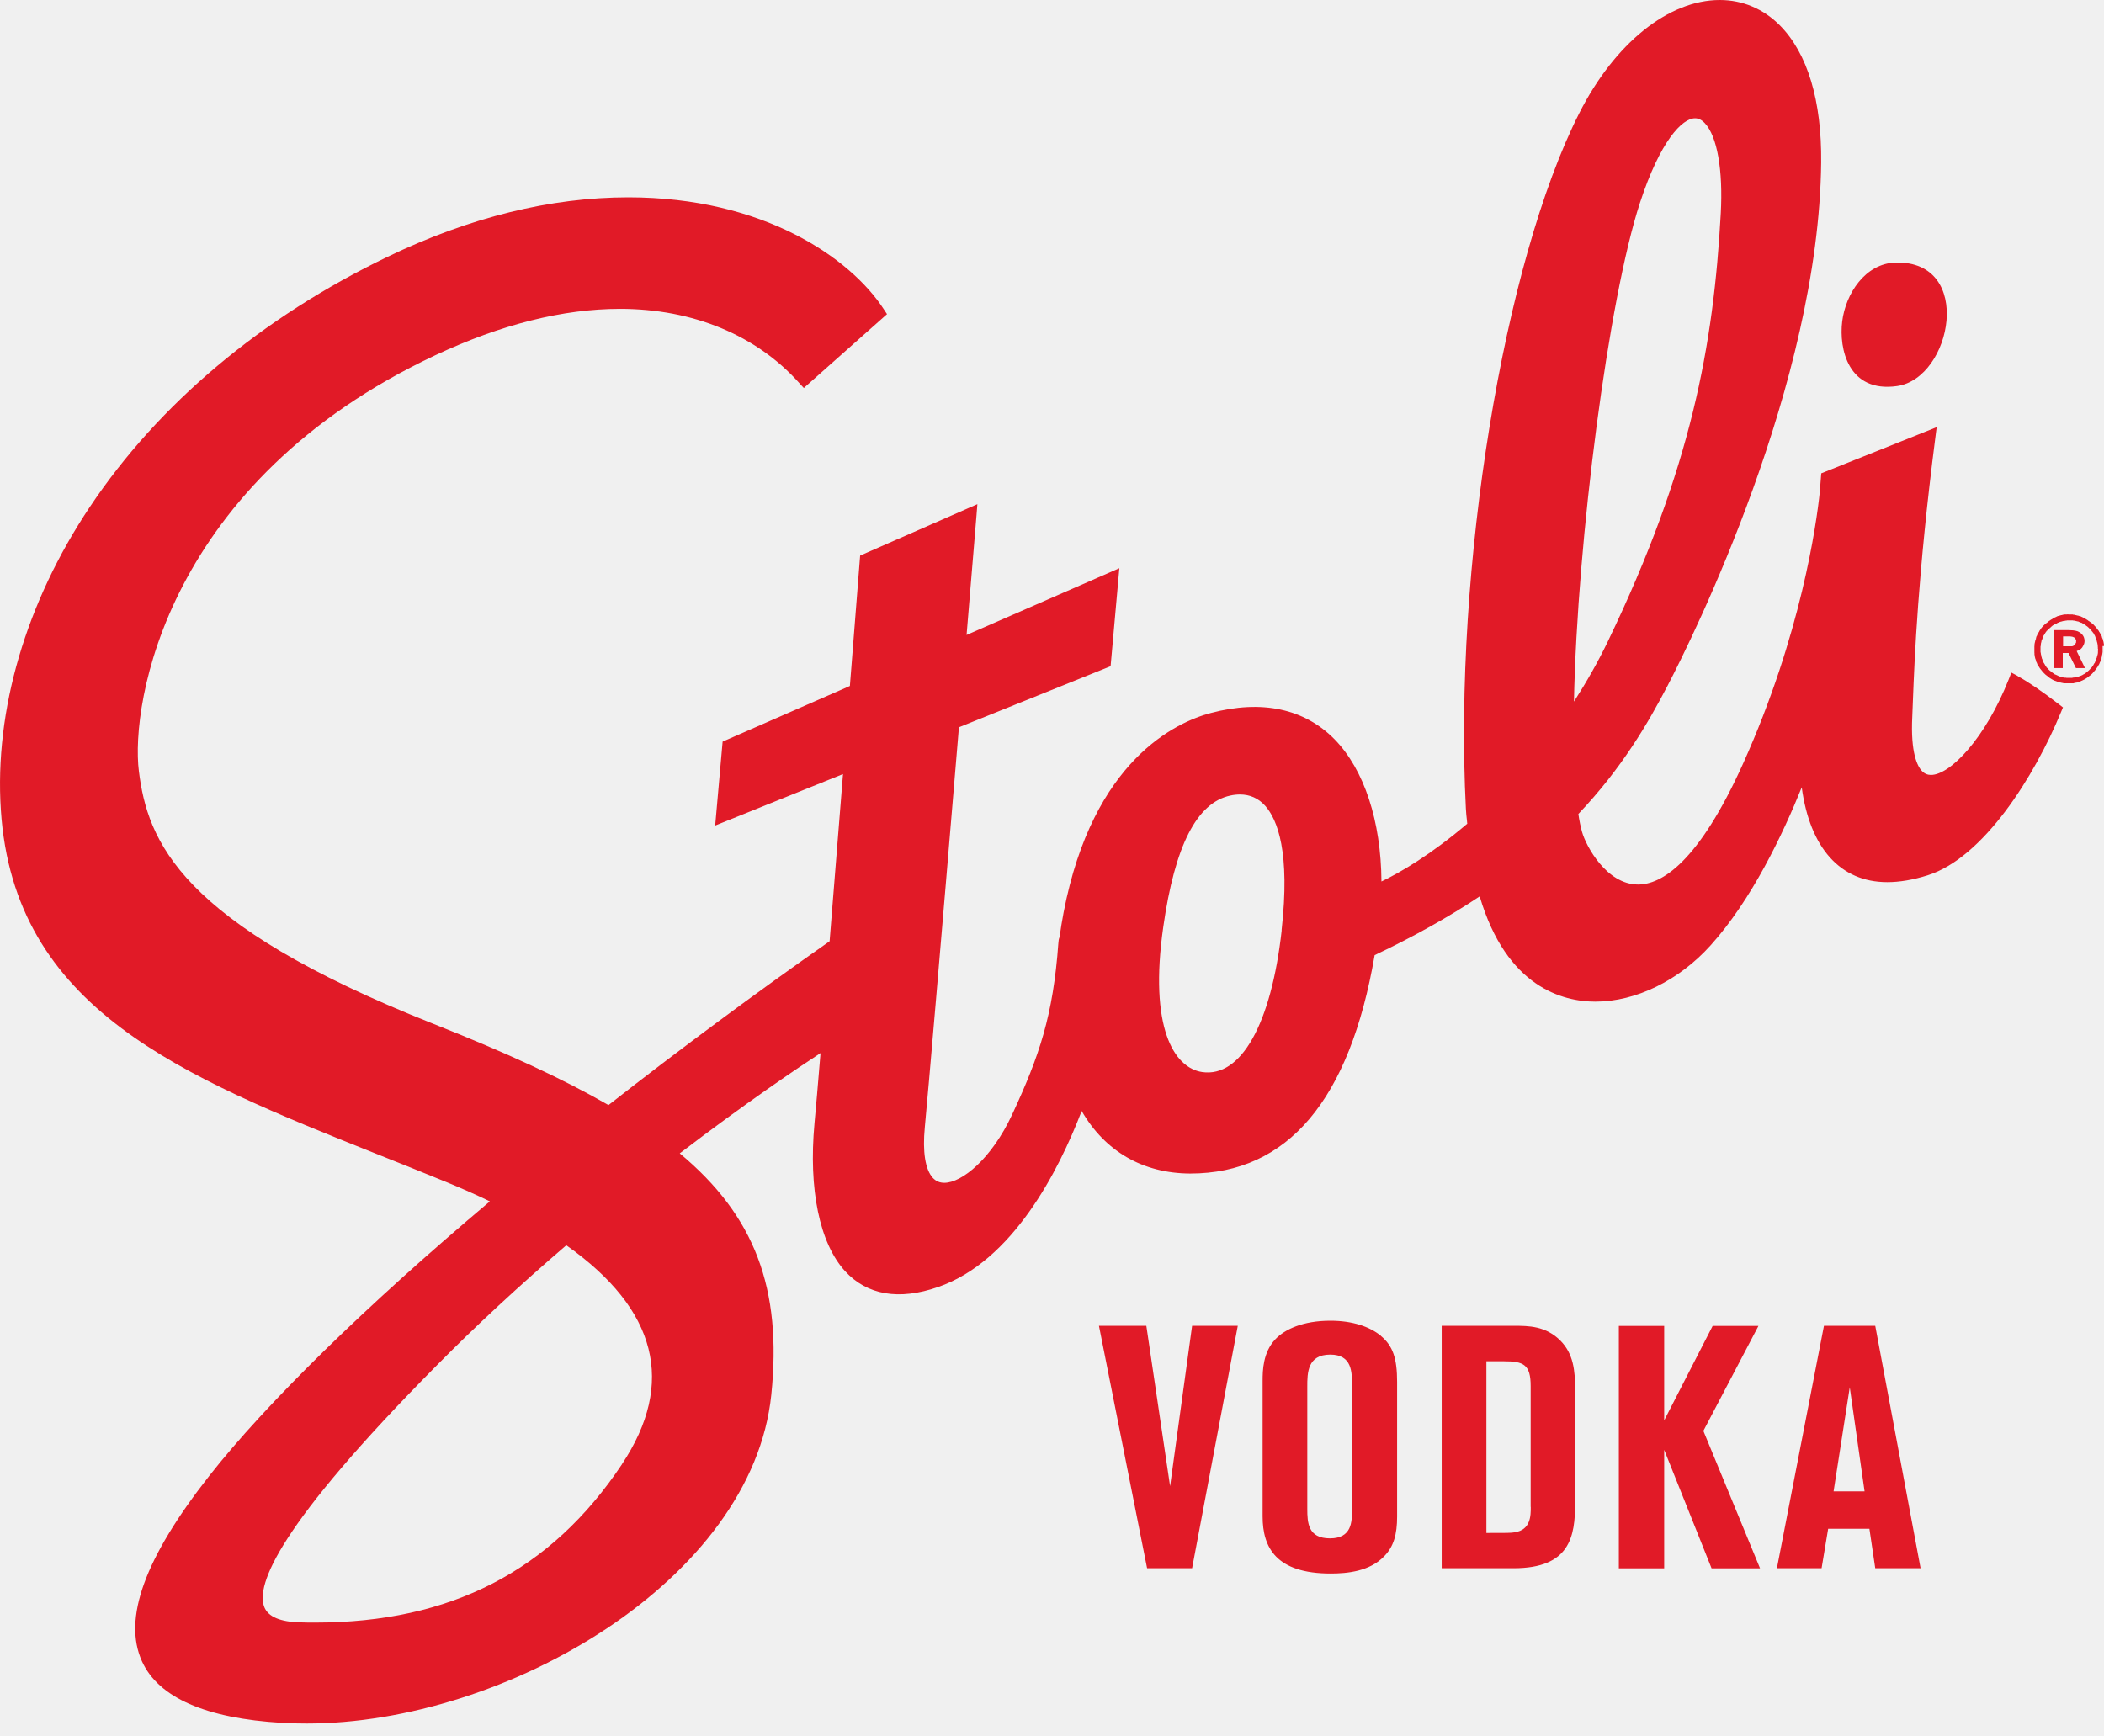
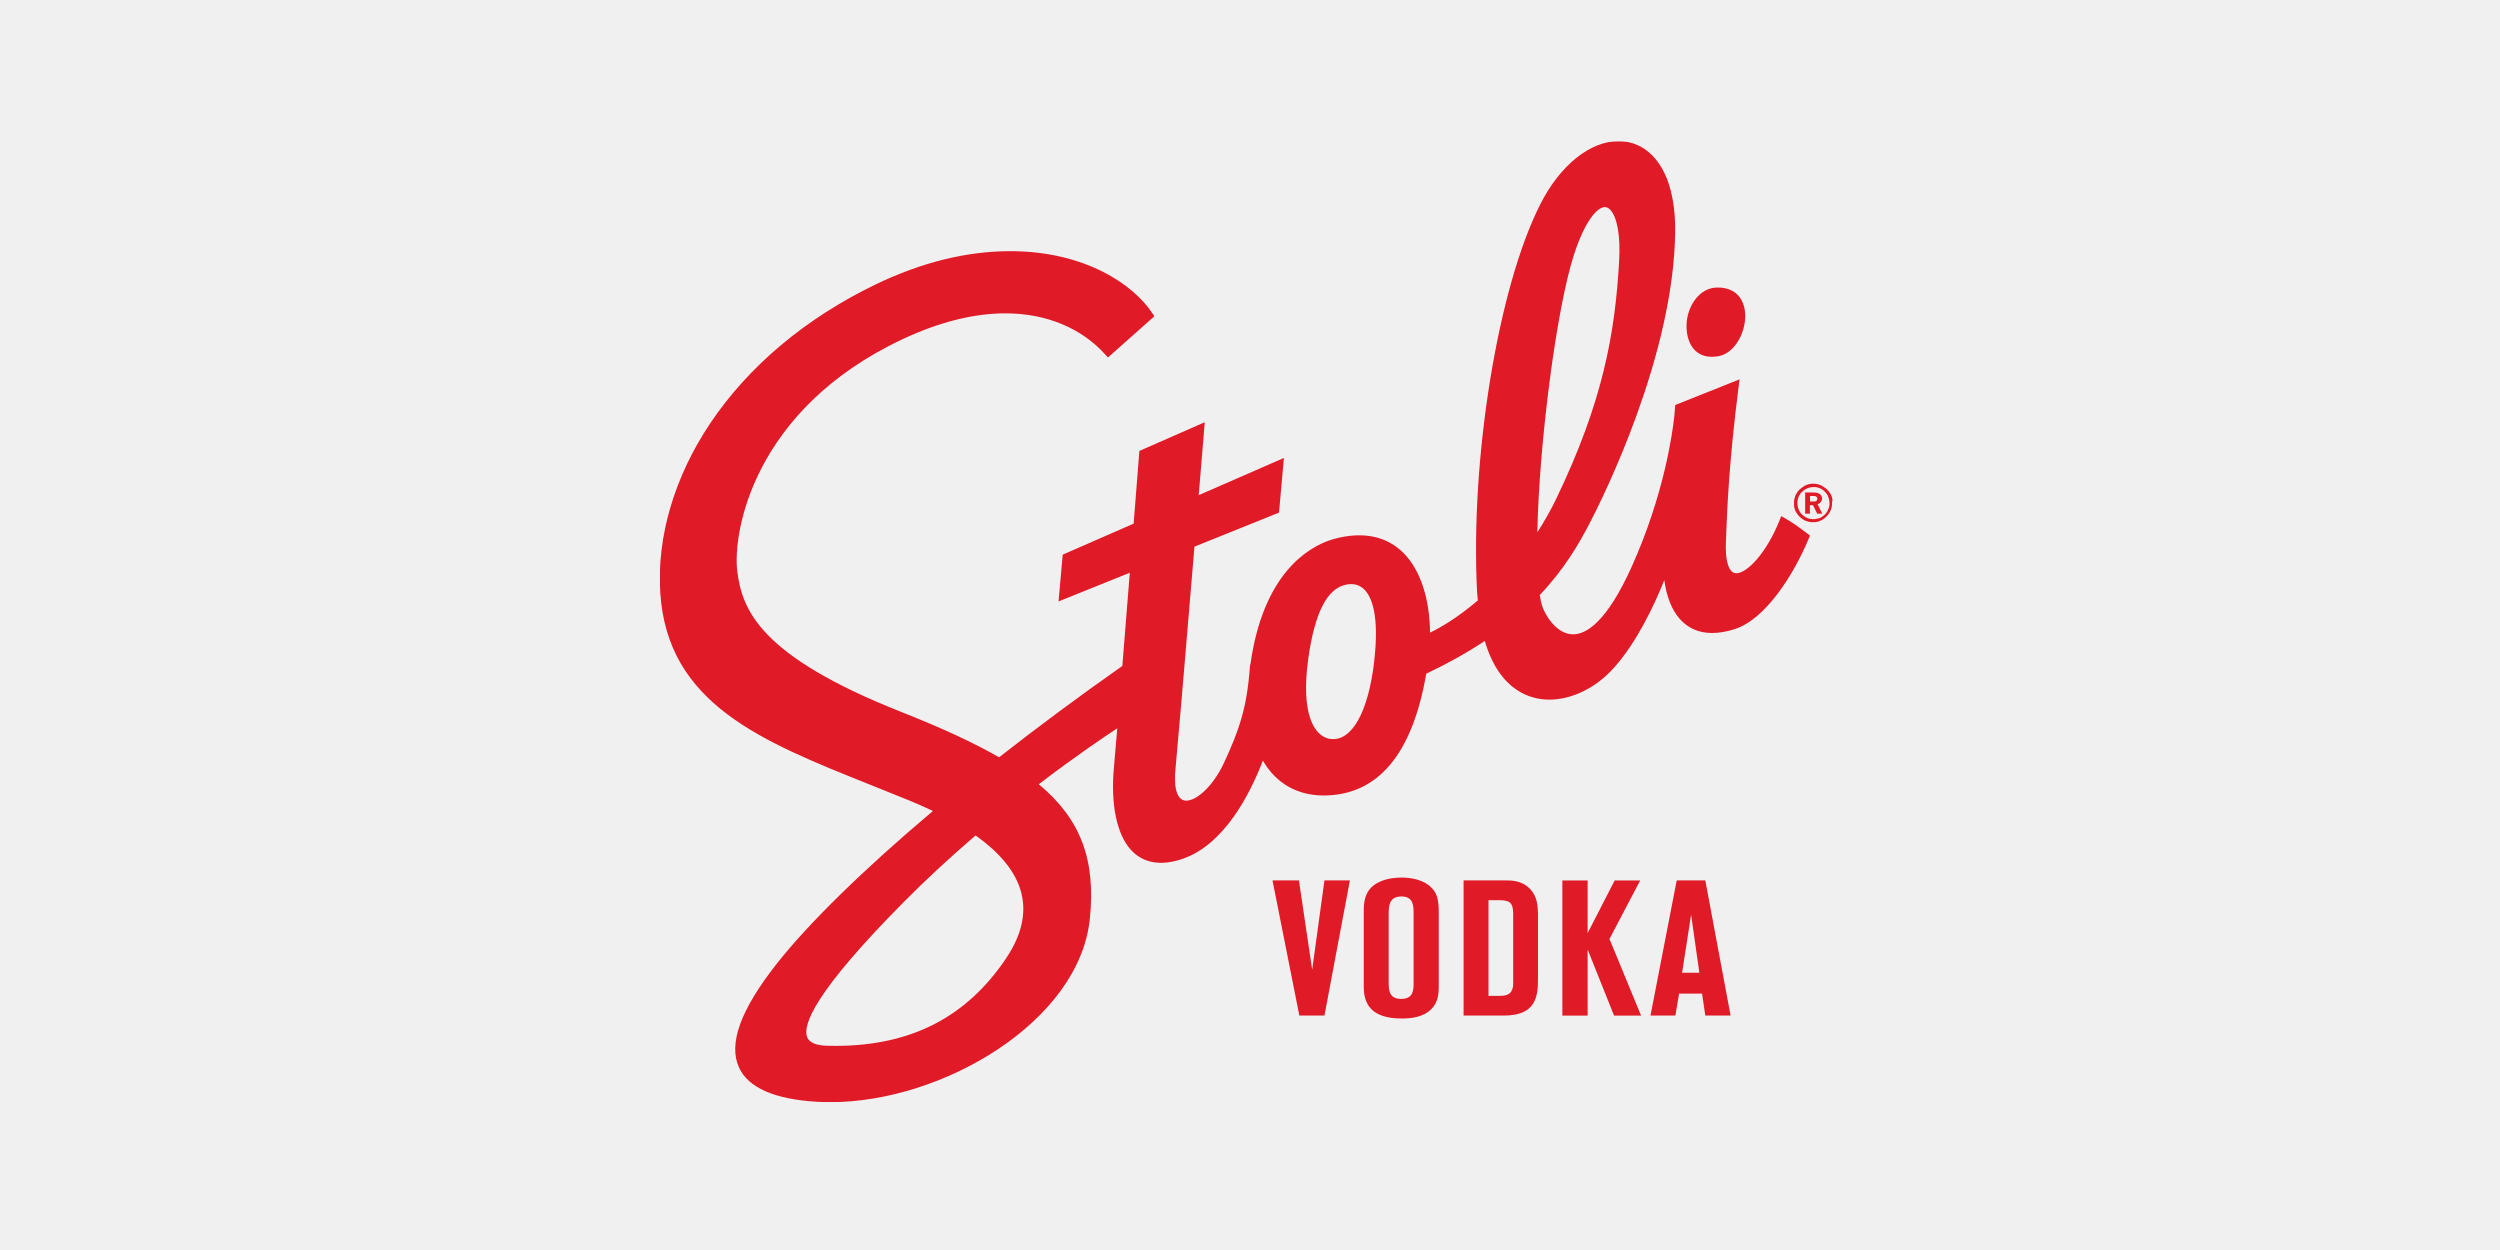
- <svg xmlns="http://www.w3.org/2000/svg" width="80" height="66" viewBox="0 0 80 66" fill="none">
-   <g clip-path="url(#clip0_1467_3)">
-     <path d="M80 24.564V24.552L79.996 24.536V24.495L79.992 24.478L79.988 24.458V24.441L79.98 24.425V24.409L79.975 24.392V24.388L79.967 24.372V24.351L79.959 24.335V24.319L79.951 24.302L79.943 24.282L79.926 24.249V24.236L79.918 24.22V24.204L79.91 24.183L79.897 24.171L79.881 24.138V24.126L79.869 24.109L79.86 24.097L79.852 24.081L79.844 24.068L79.836 24.052L79.828 24.04L79.815 24.023L79.807 24.011V23.994H79.799L79.787 23.978V23.966H79.778L79.766 23.949L79.758 23.937L79.746 23.916L79.733 23.904L79.721 23.888L79.709 23.876L79.7 23.863L79.684 23.847L79.668 23.822L79.655 23.814L79.643 23.802L79.635 23.789L79.61 23.765L79.598 23.748L79.585 23.74L79.577 23.728L79.561 23.716L79.544 23.707L79.532 23.695L79.516 23.683L79.503 23.675L79.471 23.65L79.458 23.642L79.442 23.63L79.429 23.617H79.417L79.401 23.601L79.384 23.588L79.372 23.58L79.356 23.568L79.323 23.552L79.31 23.539L79.294 23.531L79.282 23.519L79.261 23.511L79.245 23.502L79.224 23.494L79.212 23.486L79.179 23.47L79.159 23.461L79.109 23.437H79.097L79.076 23.428H79.06L79.04 23.416H79.023L79.007 23.408H78.99L78.966 23.4H78.953L78.933 23.392H78.912L78.896 23.383H78.879L78.863 23.375H78.826L78.81 23.367H78.699L78.625 23.363H78.609L78.572 23.367H78.498L78.481 23.375H78.444L78.428 23.383H78.412L78.391 23.392H78.37L78.354 23.4H78.334L78.321 23.408L78.301 23.416H78.284L78.268 23.424H78.251V23.428H78.239L78.157 23.47L78.136 23.478L78.12 23.486L78.108 23.494H78.091L78.075 23.511L78.058 23.519L78.046 23.531L78.03 23.539L78.013 23.552H78.001V23.556L77.985 23.568L77.968 23.576L77.956 23.584L77.923 23.609H77.911V23.617L77.89 23.63L77.878 23.642L77.865 23.65L77.837 23.679L77.825 23.687L77.808 23.695L77.796 23.707L77.783 23.716L77.771 23.728L77.755 23.74L77.742 23.748L77.73 23.765L77.714 23.777L77.701 23.789L77.689 23.806L77.64 23.855L77.632 23.871L77.603 23.9L77.595 23.916L77.586 23.929L77.574 23.949L77.566 23.962L77.553 23.978L77.529 24.027L77.521 24.04L77.508 24.056L77.492 24.089L77.48 24.101L77.472 24.122V24.134L77.455 24.15V24.163L77.439 24.195L77.43 24.208L77.422 24.228V24.249L77.414 24.261V24.294L77.402 24.314V24.331L77.389 24.347V24.364L77.381 24.38V24.401L77.373 24.417V24.433L77.365 24.45V24.466L77.361 24.483V24.499H77.356V24.569H77.353V24.819L77.356 24.839V24.889L77.361 24.909V24.925L77.365 24.946V24.962L77.373 24.979V24.995L77.381 25.016V25.032L77.398 25.065V25.081L77.414 25.114V25.13L77.422 25.147V25.159L77.43 25.18L77.439 25.192L77.455 25.225V25.241H77.459L77.467 25.258V25.274H77.476L77.484 25.29L77.496 25.307L77.504 25.319L77.513 25.335L77.525 25.348V25.364H77.533L77.541 25.381L77.558 25.405L77.57 25.426L77.582 25.438L77.591 25.45L77.603 25.467L77.615 25.479L77.627 25.495L77.64 25.508L77.648 25.524L77.66 25.537L77.673 25.553L77.71 25.59L77.722 25.606L77.734 25.614L77.771 25.651L77.783 25.66L77.8 25.672L77.812 25.684L77.829 25.696L77.845 25.705L77.853 25.717L77.87 25.729L77.882 25.737L77.894 25.75L77.907 25.758L77.919 25.77L77.931 25.778L77.948 25.787L77.964 25.799L77.98 25.807L77.993 25.815L78.009 25.828L78.042 25.844L78.054 25.852L78.087 25.869L78.104 25.881H78.12L78.132 25.889H78.149L78.161 25.897L78.177 25.905H78.194L78.21 25.918H78.231L78.243 25.926L78.26 25.934H78.28L78.292 25.942H78.313L78.325 25.955H78.346L78.358 25.959H78.379V25.967H78.412L78.428 25.975H78.444L78.465 25.983H78.843L78.855 25.975H78.875L78.892 25.967H78.912L78.933 25.959H78.945L78.97 25.955H78.982L79.002 25.942H79.015L79.031 25.934H79.035L79.052 25.926H79.068L79.081 25.918L79.097 25.91H79.113V25.905L79.13 25.893L79.146 25.885H79.163L79.175 25.873H79.187L79.208 25.86L79.273 25.828L79.286 25.819L79.302 25.807L79.335 25.791L79.347 25.778L79.372 25.762H79.376L79.388 25.745H79.401L79.429 25.717L79.462 25.692L79.475 25.684L79.491 25.672L79.52 25.643L79.532 25.635L79.557 25.61L79.565 25.598L79.577 25.59L79.59 25.573L79.598 25.561L79.61 25.553L79.622 25.537L79.639 25.512L79.655 25.5L79.663 25.483L79.688 25.459L79.7 25.442L79.709 25.43L79.717 25.413L79.729 25.397L79.737 25.381L79.75 25.368L79.766 25.335L79.778 25.323L79.787 25.303L79.795 25.29L79.807 25.274L79.815 25.258L79.823 25.237L79.832 25.225L79.836 25.204L79.852 25.172L79.86 25.159L79.869 25.139V25.126L79.881 25.11V25.093L79.906 25.044V25.007L79.914 24.991V24.974L79.922 24.958V24.921L79.93 24.905V24.889L79.938 24.872V24.839H79.943V24.806H79.947V24.569L80 24.564ZM79.774 24.663V24.737L79.77 24.753V24.815L79.766 24.843V24.856L79.758 24.889L79.75 24.917V24.934L79.741 24.946V24.954L79.729 24.987V24.999L79.704 25.057V25.073L79.688 25.102V25.11H79.68V25.122H79.676V25.139L79.668 25.151V25.159L79.651 25.196V25.208L79.635 25.221L79.618 25.245L79.598 25.286L79.59 25.294V25.303L79.581 25.311V25.319H79.573L79.565 25.335H79.557L79.549 25.356L79.54 25.372L79.52 25.393L79.507 25.401L79.499 25.413L79.487 25.426L79.466 25.45L79.413 25.504L79.401 25.512L79.392 25.52L79.368 25.541L79.356 25.553L79.343 25.561L79.314 25.59H79.298L79.286 25.606L79.265 25.619L79.249 25.631L79.228 25.643H79.22L79.187 25.664L79.179 25.672H79.171L79.167 25.676L79.154 25.684H79.142L79.134 25.692H79.13L79.097 25.705L79.085 25.713H79.068L79.044 25.725L79.019 25.733H78.999L78.966 25.745H78.937L78.921 25.754H78.892L78.859 25.766H78.822L78.785 25.778H78.58L78.547 25.77H78.469L78.444 25.758H78.432L78.416 25.75H78.403L78.375 25.741H78.358L78.334 25.729L78.301 25.721H78.288L78.251 25.696H78.247L78.239 25.688H78.227L78.21 25.676H78.202V25.672L78.169 25.66L78.153 25.651H78.141L78.116 25.635L78.104 25.622L78.079 25.606L78.063 25.594H78.05L78.042 25.582L78.026 25.569L78.017 25.561L78.001 25.549L77.989 25.537L77.939 25.504L77.907 25.471L77.886 25.454L77.87 25.43L77.853 25.418V25.409L77.833 25.397L77.812 25.377V25.364H77.808L77.796 25.348L77.788 25.34L77.779 25.323V25.315L77.767 25.307V25.299L77.759 25.29L77.738 25.249L77.722 25.225L77.714 25.217L77.689 25.167V25.159L77.681 25.147V25.139H77.677V25.126L77.66 25.098V25.085L77.64 25.044L77.632 25.016V25.003L77.619 24.971V24.958L77.615 24.946V24.929L77.607 24.901L77.599 24.868V24.856L77.595 24.827L77.586 24.798V24.589L77.595 24.556V24.519L77.603 24.478V24.458L77.611 24.441V24.429L77.615 24.417L77.623 24.384V24.368L77.648 24.31L77.656 24.298L77.664 24.265V24.257H77.673V24.241L77.677 24.228L77.685 24.216V24.2L77.705 24.171L77.714 24.154L77.722 24.146L77.746 24.109L77.767 24.068L77.775 24.056L77.783 24.048L77.792 24.031L77.812 24.011V23.998L77.841 23.978L77.849 23.97L77.857 23.958L77.874 23.945L77.894 23.925L77.915 23.908L77.964 23.859H77.972L77.997 23.831L78.005 23.822L78.022 23.814V23.806L78.038 23.798L78.046 23.789L78.058 23.781L78.1 23.761L78.136 23.736H78.149V23.732L78.182 23.716H78.198L78.206 23.703L78.219 23.695H78.227L78.243 23.683L78.268 23.675H78.28L78.292 23.662L78.325 23.65L78.35 23.642H78.366L78.395 23.63H78.407L78.424 23.621H78.436L78.461 23.613H78.498V23.609H78.51L78.539 23.601H78.572L78.588 23.593H78.814L78.843 23.601H78.888L78.916 23.613H78.933L78.945 23.621H78.957L78.99 23.63H79.011L79.06 23.654H79.076L79.101 23.671H79.113L79.13 23.683H79.154V23.691H79.167L79.191 23.712L79.208 23.72H79.216L79.237 23.74L79.257 23.748L79.278 23.761L79.29 23.769L79.306 23.781L79.314 23.789L79.327 23.798L79.335 23.806L79.351 23.814L79.364 23.822L79.384 23.843L79.397 23.851L79.495 23.949L79.503 23.962L79.516 23.974L79.536 23.998L79.544 24.011L79.565 24.031L79.573 24.048L79.594 24.068L79.622 24.126L79.639 24.15L79.647 24.159L79.659 24.191L79.668 24.208V24.216L79.676 24.232V24.245L79.68 24.253H79.684L79.696 24.286L79.704 24.302V24.314L79.717 24.343L79.725 24.372V24.384L79.737 24.417V24.429L79.746 24.446V24.462L79.754 24.483V24.519H79.758L79.762 24.528V24.589L79.766 24.601V24.663L79.77 24.679L79.774 24.663ZM78.97 24.753L79.002 24.741L79.044 24.724L79.085 24.704L79.13 24.667L79.171 24.622L79.228 24.523L79.253 24.45L79.261 24.38L79.253 24.298L79.232 24.224L79.195 24.159L79.142 24.097L79.076 24.048L78.999 24.007L78.924 23.986L78.822 23.97L78.654 23.962H78.112V25.405H78.432V24.831H78.65L78.929 25.397V25.405H79.278L79.269 25.389L78.962 24.761L78.97 24.753ZM78.937 24.401V24.437L78.916 24.47L78.908 24.499L78.883 24.528L78.855 24.548L78.822 24.564L78.785 24.577H78.444V24.2H78.711L78.793 24.212L78.838 24.228L78.871 24.245L78.896 24.269L78.912 24.29L78.929 24.323L78.941 24.359V24.396L78.937 24.401ZM70.046 12.22C70.177 11.171 70.92 10.014 72.078 9.985C75.074 9.908 74.221 14.382 72.131 14.681C70.28 14.944 69.915 13.27 70.046 12.22ZM76.724 25.709L76.478 25.577L76.376 25.836C75.489 28.079 74.151 29.469 73.42 29.469C73.289 29.469 73.174 29.42 73.079 29.322C72.911 29.145 72.64 28.645 72.71 27.251C72.718 27.078 72.726 26.865 72.735 26.619C72.796 25.052 72.924 21.796 73.584 16.666L73.638 16.244L69.25 17.999L69.237 18.155C69.221 18.347 69.209 18.536 69.192 18.725C69.069 19.902 68.486 24.13 66.282 29.026C64.566 32.836 63.162 33.636 62.284 33.636C61.085 33.636 60.301 32.168 60.154 31.635C60.1 31.442 60.051 31.212 60.014 30.954C61.676 29.203 62.662 27.501 63.409 26.07C64.369 24.224 69.159 14.591 69.246 6.18C69.27 3.83 68.728 2.03 67.682 0.971C67.054 0.336 66.261 -0 65.391 -0C63.441 -0 61.393 1.648 60.051 4.297C57.161 9.998 55.269 21.62 55.737 30.757C55.745 30.917 55.761 31.061 55.778 31.208C55.778 31.245 55.786 31.282 55.79 31.323C54.386 32.516 53.237 33.181 52.527 33.521C52.511 31.22 51.87 29.268 50.75 28.12C49.6 26.947 47.983 26.599 46.033 27.115C44.724 27.464 41.559 28.899 40.443 34.69C40.381 35.022 40.328 35.334 40.287 35.637C40.258 35.703 40.246 35.777 40.242 35.863C40.044 38.623 39.515 40.165 38.485 42.383C37.701 44.069 36.572 44.979 35.907 44.979C35.73 44.979 35.587 44.918 35.468 44.791C35.18 44.475 35.074 43.794 35.164 42.867C35.303 41.403 35.73 36.425 36.461 27.657L42.228 25.335L42.561 21.608L36.752 24.146C36.974 21.46 37.13 19.59 37.13 19.59L37.163 19.172L32.705 21.128L32.693 21.276C32.693 21.276 32.537 23.281 32.315 26.086L27.476 28.202L27.193 31.393L32.053 29.436C31.888 31.52 31.708 33.747 31.544 35.793C28.65 37.823 25.822 39.919 23.137 42.023C21.425 41.038 19.299 40.05 16.459 38.926C6.78 35.092 5.614 31.963 5.281 29.33C4.957 26.75 6.328 18.311 16.553 13.508C19.045 12.339 21.405 11.745 23.576 11.745C26.347 11.745 28.769 12.749 30.394 14.57L30.563 14.755L33.727 11.946L33.608 11.765C32.332 9.801 29.019 7.504 23.892 7.504C20.937 7.504 17.858 8.263 14.739 9.764C9.949 12.069 6.033 15.358 3.418 19.274C0.988 22.908 -0.215 27 0.032 30.798C0.52 38.373 6.907 40.919 14.304 43.876C15.186 44.225 16.081 44.586 16.992 44.959C17.551 45.188 18.096 45.43 18.626 45.685C13.901 49.667 10.121 53.366 7.954 56.126C5.503 59.247 4.666 61.551 5.396 63.171C6.024 64.557 7.818 65.345 10.729 65.517C11.036 65.534 11.348 65.542 11.66 65.542C19.238 65.542 28.605 60.079 29.327 53.038C29.742 48.998 28.699 46.238 25.846 43.86C28.367 41.932 30.37 40.587 31.199 40.046C31.104 41.21 31.022 42.15 30.969 42.72C30.739 45.229 31.162 47.276 32.131 48.338C32.964 49.248 34.175 49.462 35.673 48.941C38.497 47.965 40.25 44.536 41.128 42.248C42.015 43.782 43.452 44.618 45.253 44.627C48.96 44.627 51.32 41.834 52.268 36.322C53.738 35.625 55.08 34.874 56.262 34.087C57.288 37.561 59.444 38.09 60.663 38.09C62.198 38.09 63.836 37.29 65.042 35.949C66.602 34.222 67.784 31.733 68.507 29.941C68.819 32.246 69.972 33.546 71.762 33.546C72.226 33.546 72.739 33.46 73.289 33.287C75.415 32.623 77.356 29.527 78.366 27.078L78.44 26.902L78.288 26.783C77.632 26.279 77.106 25.922 76.72 25.713L76.724 25.709ZM23.646 55.687C20.949 59.735 17.136 61.703 11.985 61.703C11.787 61.703 11.599 61.703 11.418 61.695C10.659 61.678 10.199 61.482 10.051 61.117C9.715 60.28 10.577 58.008 16.607 51.922C18.088 50.421 19.747 48.888 21.532 47.354C24.988 49.794 25.698 52.599 23.646 55.683V55.687ZM48.734 35.375C48.336 38.947 47.183 40.989 45.705 40.767C44.634 40.603 43.685 39.07 44.231 35.248C44.671 32.16 45.504 30.527 46.78 30.253C46.908 30.224 47.031 30.212 47.146 30.212C47.527 30.212 47.848 30.355 48.106 30.642C48.574 31.167 49.063 32.41 48.73 35.371L48.734 35.375ZM62.354 7.718C63.13 5.343 63.967 4.498 64.451 4.498C64.583 4.498 64.706 4.56 64.821 4.683C65.293 5.179 65.519 6.467 65.428 8.124C65.153 13.106 64.32 17.782 61.127 24.409C60.757 25.175 60.326 25.934 59.846 26.681C59.973 20.488 61.163 11.363 62.354 7.718ZM45.327 50.417H47.064L45.327 59.636H43.616L41.785 50.417H43.587L44.49 56.515L45.327 50.417ZM52.507 50.798C52.075 50.446 51.423 50.224 50.585 50.224C49.539 50.224 48.845 50.553 48.492 50.93C48.02 51.426 48.008 52.119 48.008 52.509V57.668C48.008 58.845 48.517 59.837 50.598 59.837C51.214 59.837 52.075 59.759 52.626 59.185C52.991 58.82 53.122 58.349 53.122 57.672V52.554C53.122 51.664 52.966 51.184 52.507 50.803V50.798ZM51.406 57.418C51.406 57.861 51.406 58.5 50.569 58.5C49.732 58.5 49.707 57.901 49.707 57.377V52.726C49.707 52.218 49.707 51.512 50.581 51.512C51.407 51.512 51.406 52.176 51.406 52.66V57.418ZM57.563 50.417H54.817V59.636H57.551C59.694 59.636 59.891 58.435 59.891 57.155V52.845C59.891 52.115 59.825 51.487 59.341 50.991C58.779 50.417 58.114 50.417 57.563 50.417ZM58.204 57.303C58.204 57.643 58.204 58.176 57.588 58.271C57.444 58.295 57.313 58.295 56.517 58.295V51.766H57.182C57.925 51.766 58.2 51.885 58.2 52.706V57.303H58.204ZM64.763 54.403L66.922 59.64H65.079L63.277 55.133V59.64H61.553V50.421H63.277V54.014L65.12 50.421H66.861L64.772 54.403H64.763ZM69.352 50.417L67.563 59.636H69.262L69.512 58.135H71.08L71.302 59.636H73.026L71.302 50.417H69.352ZM69.718 56.712L70.333 52.755L70.896 56.712H69.718Z" fill="#E11A27" />
+ <svg xmlns="http://www.w3.org/2000/svg" width="124" height="62" viewBox="0 0 124 62" fill="none">
+   <g clip-path="url(#clip0_81_588)">
+     <mask id="mask0_81_588" style="mask-type:luminance" maskUnits="userSpaceOnUse" x="32" y="7" width="59" height="48">
+       <path d="M90.909 7H32.727V54.667H90.909V7Z" fill="white" />
+     </mask>
+     <g mask="url(#mask0_81_588)">
+       <path d="M90.909 24.865V24.857L90.906 24.845V24.815L90.903 24.803L90.9 24.788V24.776L90.894 24.764V24.752L90.891 24.74V24.737L90.885 24.725V24.71L90.879 24.698V24.686L90.873 24.675L90.867 24.66L90.855 24.636V24.627L90.849 24.615V24.603L90.843 24.588L90.835 24.579L90.823 24.555V24.546L90.814 24.534L90.808 24.525L90.802 24.514L90.796 24.505L90.79 24.493L90.784 24.484L90.775 24.472L90.769 24.463V24.451H90.763L90.754 24.439V24.43H90.748L90.739 24.418L90.733 24.409L90.724 24.394L90.715 24.385L90.706 24.373L90.697 24.364L90.691 24.355L90.679 24.343L90.667 24.326L90.658 24.32L90.649 24.311L90.643 24.302L90.626 24.284L90.617 24.272L90.608 24.266L90.602 24.257L90.59 24.248L90.578 24.242L90.569 24.233L90.557 24.224L90.548 24.218L90.524 24.2L90.515 24.194L90.503 24.185L90.494 24.176H90.485L90.473 24.165L90.461 24.156L90.452 24.15L90.441 24.141L90.416 24.129L90.408 24.12L90.396 24.114L90.387 24.105L90.372 24.099L90.36 24.093L90.345 24.087L90.336 24.081L90.312 24.069L90.297 24.063L90.261 24.045H90.252L90.237 24.039H90.225L90.211 24.03H90.199L90.187 24.024H90.175L90.157 24.018H90.148L90.133 24.012H90.118L90.106 24.006H90.094L90.082 24H90.055L90.043 23.994H89.963L89.909 23.992H89.897L89.87 23.994H89.817L89.805 24H89.778L89.766 24.006H89.754L89.739 24.012H89.724L89.712 24.018H89.697L89.688 24.024L89.673 24.03H89.661L89.649 24.036H89.637V24.039H89.628L89.569 24.069L89.554 24.075L89.542 24.081L89.533 24.087H89.521L89.509 24.099L89.497 24.105L89.488 24.114L89.476 24.12L89.464 24.129H89.455V24.132L89.443 24.141L89.431 24.147L89.422 24.153L89.399 24.171H89.39V24.176L89.375 24.185L89.366 24.194L89.357 24.2L89.336 24.221L89.327 24.227L89.315 24.233L89.306 24.242L89.297 24.248L89.288 24.257L89.276 24.266L89.267 24.272L89.258 24.284L89.246 24.293L89.237 24.302L89.228 24.314L89.193 24.349L89.187 24.361L89.166 24.382L89.16 24.394L89.154 24.403L89.145 24.418L89.139 24.427L89.13 24.439L89.112 24.475L89.106 24.484L89.097 24.496L89.085 24.52L89.076 24.528L89.07 24.543V24.552L89.058 24.564V24.573L89.046 24.597L89.04 24.606L89.034 24.621V24.636L89.028 24.645V24.669L89.019 24.683V24.695L89.01 24.707V24.719L89.004 24.731V24.746L88.999 24.758V24.77L88.993 24.782V24.794L88.99 24.806V24.818H88.987V24.868H88.984V25.05L88.987 25.065V25.101L88.99 25.116V25.128L88.993 25.143V25.155L88.999 25.167V25.179L89.004 25.194V25.205L89.016 25.229V25.241L89.028 25.265V25.277L89.034 25.289V25.298L89.04 25.313L89.046 25.322L89.058 25.346V25.358H89.061L89.067 25.369V25.381H89.073L89.079 25.393L89.088 25.405L89.094 25.414L89.1 25.426L89.109 25.435V25.447H89.115L89.121 25.459L89.133 25.477L89.142 25.492L89.151 25.501L89.157 25.51L89.166 25.522L89.175 25.53L89.184 25.543L89.193 25.552L89.199 25.563L89.207 25.572L89.216 25.584L89.243 25.611L89.252 25.623L89.261 25.629L89.288 25.656L89.297 25.662L89.309 25.671L89.318 25.68L89.33 25.689L89.342 25.695L89.348 25.704L89.36 25.712L89.369 25.718L89.378 25.727L89.387 25.733L89.396 25.742L89.404 25.748L89.416 25.754L89.428 25.763L89.44 25.769L89.449 25.775L89.461 25.784L89.485 25.796L89.494 25.802L89.518 25.814L89.53 25.823H89.542L89.551 25.829H89.563L89.572 25.835L89.584 25.841H89.596L89.608 25.85H89.622L89.631 25.856L89.643 25.862H89.658L89.667 25.868H89.682L89.691 25.877H89.706L89.715 25.88H89.73V25.885H89.754L89.766 25.891H89.778L89.793 25.897H90.067L90.076 25.891H90.091L90.103 25.885H90.118L90.133 25.88H90.142L90.16 25.877H90.169L90.184 25.868H90.193L90.205 25.862H90.208L90.22 25.856H90.231L90.24 25.85L90.252 25.844H90.264V25.841L90.276 25.832L90.288 25.826H90.3L90.309 25.817H90.318L90.333 25.808L90.381 25.784L90.39 25.778L90.402 25.769L90.425 25.757L90.434 25.748L90.452 25.736H90.455L90.464 25.724H90.473L90.494 25.704L90.518 25.686L90.527 25.68L90.539 25.671L90.56 25.65L90.569 25.644L90.587 25.626L90.593 25.617L90.602 25.611L90.611 25.599L90.617 25.59L90.626 25.584L90.635 25.572L90.646 25.554L90.658 25.546L90.664 25.534L90.682 25.516L90.691 25.504L90.697 25.495L90.703 25.483L90.712 25.471L90.718 25.459L90.727 25.45L90.739 25.426L90.748 25.417L90.754 25.402L90.76 25.393L90.769 25.381L90.775 25.369L90.781 25.355L90.787 25.346L90.79 25.331L90.802 25.307L90.808 25.298L90.814 25.283V25.274L90.823 25.262V25.25L90.841 25.214V25.188L90.846 25.176V25.164L90.852 25.152V25.125L90.858 25.113V25.101L90.864 25.089V25.065H90.867V25.041H90.87V24.868L90.909 24.865ZM90.745 24.937V24.991L90.742 25.003V25.047L90.739 25.068V25.077L90.733 25.101L90.727 25.122V25.134L90.721 25.143V25.149L90.712 25.173V25.182L90.694 25.223V25.235L90.682 25.256V25.262H90.676V25.271H90.673V25.283L90.667 25.292V25.298L90.655 25.325V25.334L90.643 25.343L90.631 25.361L90.617 25.39L90.611 25.396V25.402L90.605 25.408V25.414H90.599L90.593 25.426H90.587L90.581 25.441L90.575 25.453L90.56 25.468L90.551 25.474L90.545 25.483L90.536 25.492L90.521 25.51L90.482 25.548L90.473 25.554L90.467 25.56L90.449 25.575L90.441 25.584L90.431 25.59L90.411 25.611H90.399L90.39 25.623L90.375 25.632L90.363 25.641L90.348 25.65H90.342L90.318 25.665L90.312 25.671H90.306L90.303 25.674L90.294 25.68H90.285L90.279 25.686H90.276L90.252 25.695L90.243 25.701H90.231L90.214 25.709L90.196 25.715H90.181L90.157 25.724H90.136L90.124 25.73H90.103L90.079 25.739H90.052L90.025 25.748H89.876L89.852 25.742H89.796L89.778 25.733H89.769L89.757 25.727H89.748L89.727 25.721H89.715L89.697 25.712L89.673 25.706H89.664L89.637 25.689H89.634L89.628 25.683H89.62L89.608 25.674H89.602V25.671L89.578 25.662L89.566 25.656H89.557L89.539 25.644L89.53 25.635L89.512 25.623L89.5 25.614H89.491L89.485 25.605L89.473 25.596L89.467 25.59L89.455 25.581L89.446 25.572L89.411 25.548L89.387 25.525L89.372 25.513L89.36 25.495L89.348 25.486V25.48L89.333 25.471L89.318 25.456V25.447H89.315L89.306 25.435L89.3 25.429L89.294 25.417V25.411L89.285 25.405V25.399L89.279 25.393L89.264 25.363L89.252 25.346L89.246 25.34L89.228 25.304V25.298L89.222 25.289V25.283H89.219V25.274L89.207 25.253V25.244L89.193 25.214L89.187 25.194V25.185L89.178 25.161V25.152L89.175 25.143V25.131L89.169 25.11L89.163 25.086V25.077L89.16 25.056L89.154 25.035V24.883L89.16 24.86V24.833L89.166 24.803V24.788L89.172 24.776V24.767L89.175 24.758L89.181 24.734V24.722L89.199 24.681L89.204 24.672L89.21 24.648V24.642H89.216V24.63L89.219 24.621L89.225 24.612V24.6L89.24 24.579L89.246 24.567L89.252 24.561L89.27 24.534L89.285 24.505L89.291 24.496L89.297 24.49L89.303 24.478L89.318 24.463V24.454L89.339 24.439L89.345 24.433L89.351 24.424L89.363 24.415L89.378 24.4L89.393 24.388L89.428 24.352H89.434L89.452 24.332L89.458 24.326L89.47 24.32V24.314L89.482 24.308L89.488 24.302L89.497 24.296L89.527 24.281L89.554 24.263H89.563V24.26L89.587 24.248H89.599L89.605 24.239L89.614 24.233H89.62L89.631 24.224L89.649 24.218H89.658L89.667 24.209L89.691 24.2L89.709 24.194H89.721L89.742 24.185H89.751L89.763 24.18H89.772L89.79 24.174H89.817V24.171H89.826L89.846 24.165H89.87L89.882 24.159H90.046L90.067 24.165H90.1L90.121 24.174H90.133L90.142 24.18H90.151L90.175 24.185H90.19L90.225 24.203H90.237L90.255 24.215H90.264L90.276 24.224H90.294V24.23H90.303L90.321 24.245L90.333 24.251H90.339L90.354 24.266L90.369 24.272L90.384 24.281L90.393 24.287L90.405 24.296L90.411 24.302L90.419 24.308L90.425 24.314L90.437 24.32L90.446 24.326L90.461 24.34L90.47 24.346L90.542 24.418L90.548 24.427L90.557 24.436L90.572 24.454L90.578 24.463L90.593 24.478L90.599 24.49L90.614 24.505L90.635 24.546L90.646 24.564L90.652 24.57L90.661 24.594L90.667 24.606V24.612L90.673 24.624V24.633L90.676 24.639H90.679L90.688 24.663L90.694 24.675V24.683L90.703 24.704L90.709 24.725V24.734L90.718 24.758V24.767L90.724 24.779V24.791L90.73 24.806V24.833H90.733L90.736 24.839V24.883L90.739 24.892V24.937L90.742 24.949L90.745 24.937ZM90.16 25.003L90.184 24.994L90.214 24.982L90.243 24.967L90.276 24.94L90.306 24.907L90.348 24.836L90.366 24.782L90.372 24.731L90.366 24.672L90.351 24.618L90.324 24.57L90.285 24.525L90.237 24.49L90.181 24.46L90.127 24.445L90.052 24.433L89.93 24.427H89.536V25.477H89.769V25.059H89.927L90.13 25.471V25.477H90.384L90.378 25.465L90.154 25.009L90.16 25.003ZM90.136 24.746V24.773L90.121 24.797L90.115 24.818L90.097 24.839L90.076 24.854L90.052 24.865L90.025 24.874H89.778V24.6H89.972L90.031 24.609L90.064 24.621L90.088 24.633L90.106 24.651L90.118 24.666L90.13 24.689L90.139 24.716V24.743L90.136 24.746ZM83.67 15.888C83.765 15.124 84.306 14.283 85.148 14.262C87.327 14.206 86.706 17.46 85.186 17.677C83.84 17.868 83.574 16.652 83.67 15.888ZM88.527 25.698L88.348 25.602L88.273 25.79C87.628 27.421 86.655 28.433 86.124 28.433C86.028 28.433 85.945 28.397 85.876 28.325C85.754 28.197 85.556 27.833 85.607 26.819C85.613 26.694 85.619 26.539 85.625 26.36C85.67 25.22 85.763 22.852 86.243 19.121L86.282 18.814L83.091 20.09L83.082 20.204C83.07 20.344 83.061 20.481 83.049 20.618C82.959 21.474 82.535 24.549 80.932 28.11C79.684 30.881 78.664 31.463 78.025 31.463C77.153 31.463 76.583 30.395 76.475 30.007C76.436 29.867 76.401 29.7 76.374 29.512C77.583 28.239 78.299 27.001 78.843 25.96C79.541 24.618 83.025 17.612 83.088 11.495C83.106 9.786 82.712 8.476 81.95 7.707C81.494 7.245 80.918 7 80.284 7C78.867 7 77.377 8.199 76.401 10.126C74.299 14.271 72.923 22.724 73.263 29.369C73.269 29.485 73.281 29.59 73.293 29.697C73.293 29.724 73.299 29.751 73.302 29.781C72.281 30.649 71.445 31.132 70.929 31.379C70.917 29.706 70.451 28.286 69.636 27.451C68.8 26.598 67.624 26.345 66.206 26.721C65.254 26.974 62.952 28.018 62.14 32.229C62.095 32.471 62.056 32.698 62.027 32.918C62.006 32.966 61.997 33.02 61.994 33.082C61.851 35.09 61.465 36.211 60.716 37.825C60.146 39.05 59.325 39.713 58.841 39.713C58.713 39.713 58.609 39.668 58.522 39.575C58.313 39.346 58.235 38.851 58.301 38.177C58.403 37.112 58.713 33.491 59.245 27.114L63.439 25.426L63.681 22.715L59.456 24.561C59.618 22.608 59.731 21.248 59.731 21.248L59.755 20.943L56.513 22.366L56.504 22.473C56.504 22.473 56.391 23.932 56.229 25.972L52.71 27.511L52.504 29.831L56.038 28.409C55.919 29.924 55.788 31.543 55.668 33.032C53.563 34.508 51.507 36.032 49.554 37.562C48.309 36.846 46.763 36.127 44.697 35.31C37.658 32.522 36.81 30.246 36.568 28.331C36.333 26.455 37.33 20.317 44.766 16.825C46.578 15.975 48.294 15.542 49.874 15.542C51.889 15.542 53.65 16.273 54.832 17.597L54.955 17.731L57.256 15.688L57.17 15.557C56.241 14.128 53.832 12.458 50.103 12.458C47.954 12.458 45.715 13.01 43.446 14.101C39.963 15.778 37.115 18.17 35.213 21.018C33.446 23.66 32.571 26.637 32.75 29.399C33.105 34.908 37.751 36.76 43.13 38.91C43.772 39.164 44.423 39.426 45.085 39.698C45.491 39.865 45.888 40.041 46.273 40.225C42.837 43.122 40.088 45.812 38.512 47.819C36.73 50.089 36.121 51.765 36.652 52.943C37.109 53.951 38.413 54.524 40.53 54.649C40.754 54.661 40.981 54.667 41.207 54.667C46.718 54.667 53.531 50.694 54.056 45.573C54.358 42.636 53.599 40.628 51.525 38.898C53.358 37.496 54.814 36.518 55.417 36.125C55.349 36.972 55.289 37.655 55.25 38.069C55.083 39.895 55.39 41.383 56.095 42.155C56.701 42.817 57.582 42.972 58.671 42.594C60.725 41.884 62 39.391 62.639 37.726C63.283 38.842 64.328 39.45 65.639 39.456C68.335 39.456 70.051 37.425 70.741 33.416C71.809 32.909 72.786 32.364 73.645 31.791C74.392 34.317 75.959 34.702 76.846 34.702C77.962 34.702 79.153 34.12 80.031 33.145C81.165 31.889 82.025 30.079 82.55 28.776C82.777 30.452 83.616 31.397 84.918 31.397C85.255 31.397 85.628 31.335 86.028 31.209C87.575 30.726 88.987 28.474 89.721 26.694L89.775 26.566L89.664 26.479C89.187 26.112 88.805 25.853 88.524 25.701L88.527 25.698ZM49.925 47.5C47.963 50.444 45.19 51.875 41.443 51.875C41.3 51.875 41.163 51.875 41.031 51.869C40.479 51.857 40.145 51.714 40.037 51.449C39.792 50.84 40.419 49.188 44.805 44.762C45.882 43.67 47.089 42.555 48.387 41.439C50.901 43.214 51.417 45.254 49.925 47.497V47.5ZM68.17 32.727C67.881 35.325 67.042 36.81 65.967 36.649C65.188 36.53 64.499 35.415 64.895 32.635C65.215 30.389 65.821 29.202 66.749 29.002C66.842 28.981 66.931 28.972 67.015 28.972C67.293 28.972 67.526 29.077 67.714 29.286C68.054 29.667 68.409 30.571 68.167 32.724L68.17 32.727ZM78.075 12.613C78.64 10.886 79.249 10.272 79.601 10.272C79.697 10.272 79.786 10.317 79.87 10.406C80.213 10.767 80.377 11.704 80.311 12.908C80.111 16.532 79.505 19.932 77.183 24.752C76.914 25.31 76.601 25.862 76.251 26.404C76.344 21.901 77.21 15.265 78.075 12.613ZM65.693 43.667H66.955L65.693 50.372H64.448L63.116 43.667H64.427L65.084 48.102L65.693 43.667ZM70.914 43.945C70.6 43.688 70.126 43.527 69.517 43.527C68.755 43.527 68.251 43.766 67.994 44.04C67.651 44.401 67.642 44.905 67.642 45.188V48.941C67.642 49.797 68.012 50.518 69.526 50.518C69.974 50.518 70.6 50.462 71 50.044C71.266 49.779 71.362 49.436 71.362 48.944V45.221C71.362 44.574 71.248 44.225 70.914 43.948V43.945ZM70.114 48.759C70.114 49.081 70.114 49.546 69.505 49.546C68.896 49.546 68.878 49.111 68.878 48.729V45.347C68.878 44.977 68.878 44.464 69.514 44.464C70.114 44.464 70.114 44.947 70.114 45.299V48.759ZM74.592 43.667H72.594V50.372H74.583C76.141 50.372 76.284 49.498 76.284 48.568V45.433C76.284 44.902 76.237 44.446 75.884 44.085C75.475 43.667 74.992 43.667 74.592 43.667ZM75.057 48.675C75.057 48.923 75.057 49.31 74.61 49.379C74.505 49.397 74.41 49.397 73.83 49.397V44.649H74.314C74.854 44.649 75.054 44.735 75.054 45.332V48.675H75.057ZM79.828 46.566L81.398 50.375H80.058L78.747 47.097V50.375H77.493V43.67H78.747V46.283L80.088 43.67H81.353L79.834 46.566H79.828ZM83.165 43.667L81.864 50.372H83.1L83.282 49.281H84.422L84.583 50.372H85.837L84.583 43.667H83.165ZM83.431 48.246L83.879 45.367L84.288 48.246H83.431Z" fill="#E11A27" />
+     </g>
  </g>
  <defs>
-     <clipPath id="clip0_1467_3">
-       <rect width="80" height="65.542" fill="white" />
+     <clipPath id="clip0_81_588">
+       <rect width="58.182" height="48" fill="white" transform="translate(32.7273 7)" />
    </clipPath>
  </defs>
</svg>
